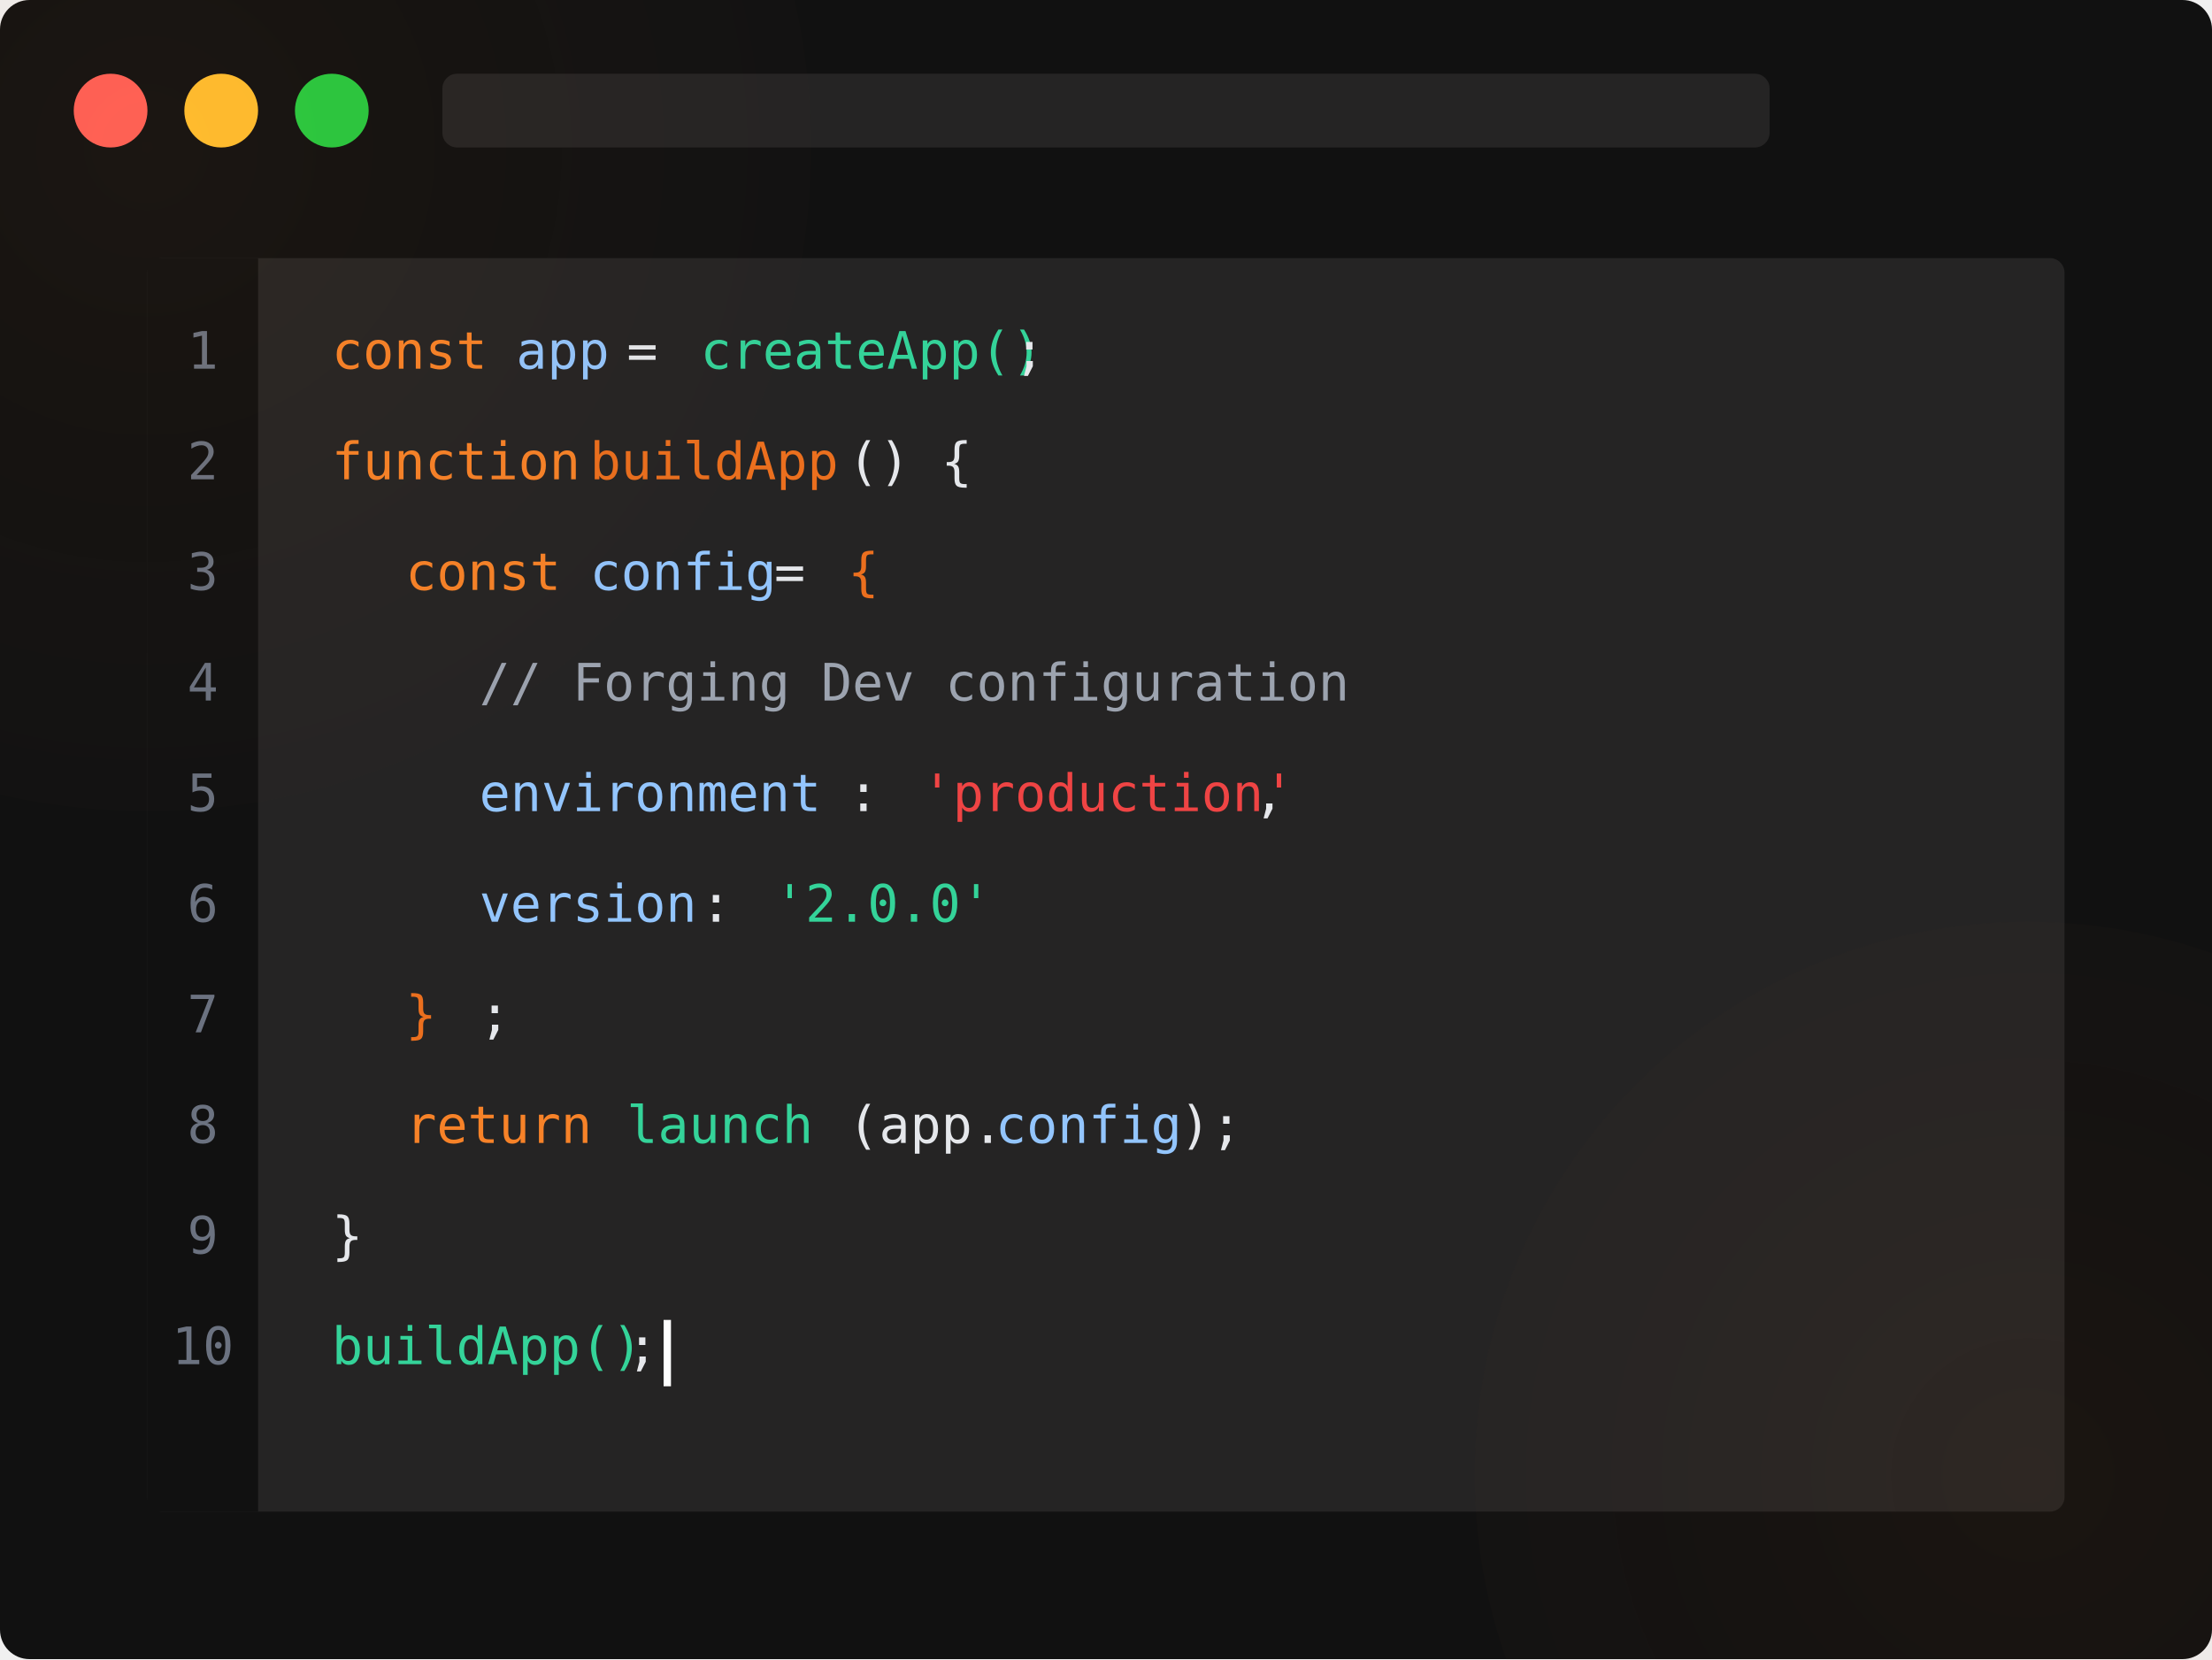
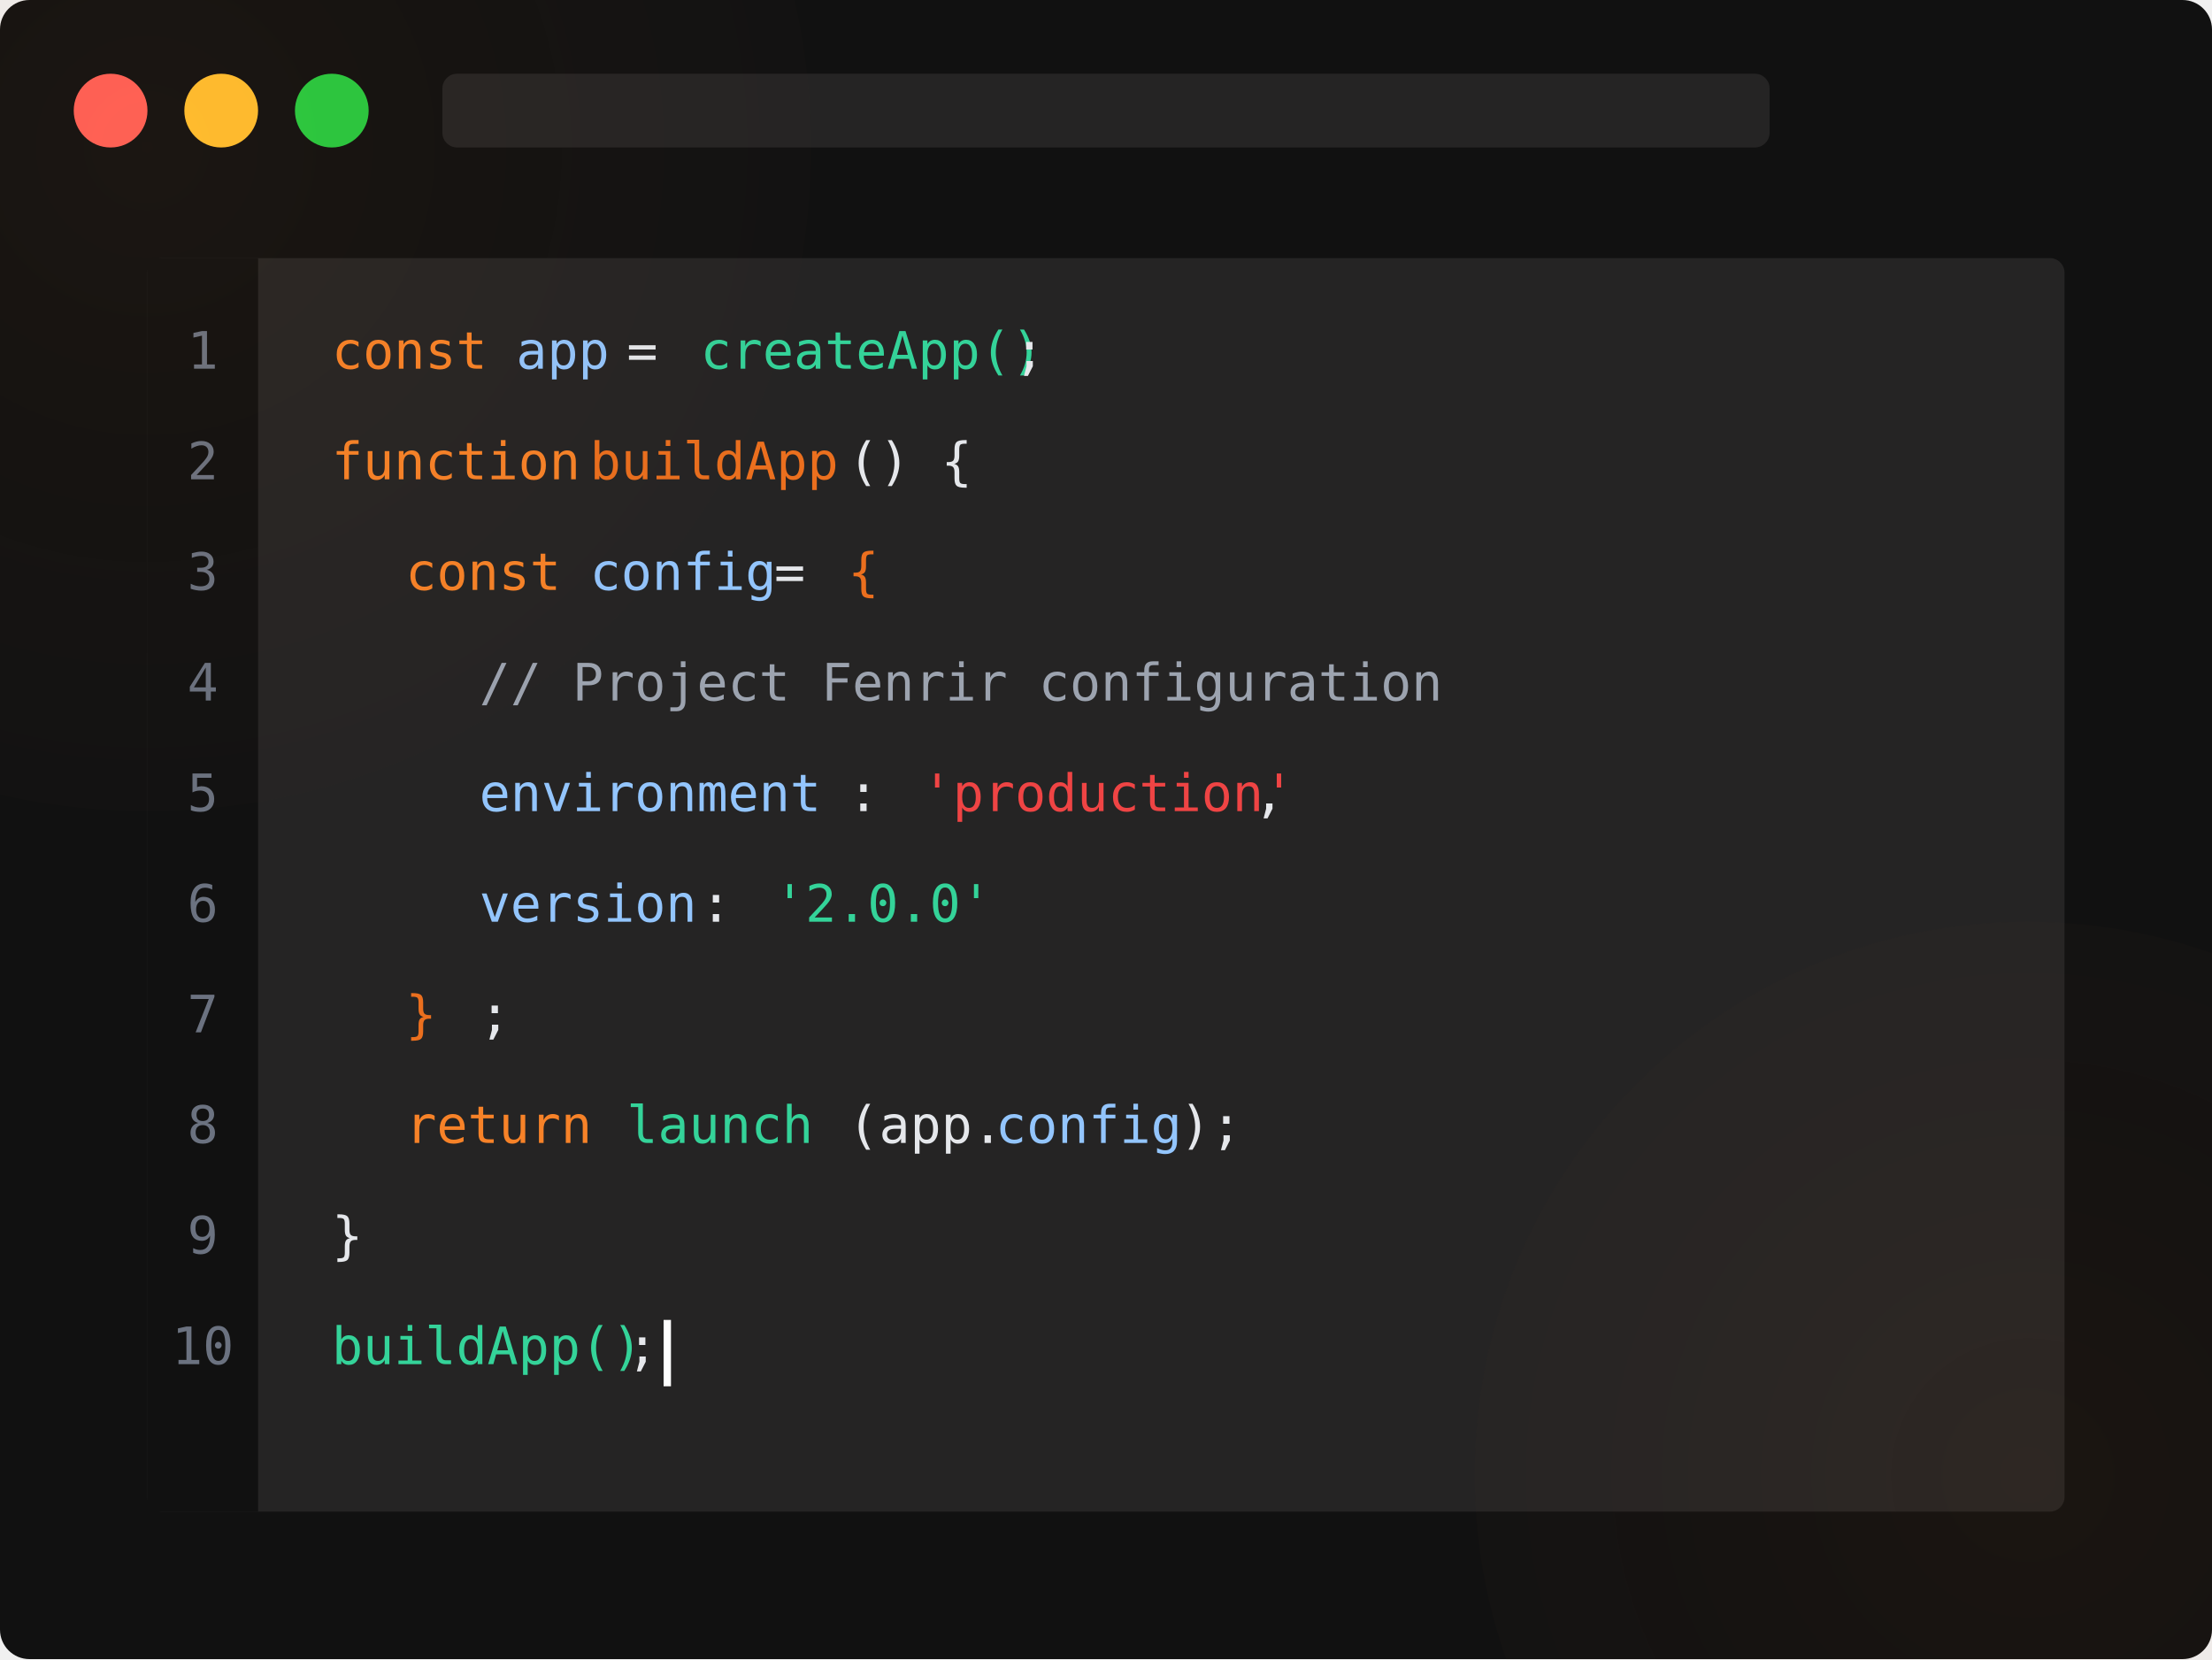
<svg xmlns="http://www.w3.org/2000/svg" width="600" height="450" viewBox="0 0 600 450" fill="none">
  <rect width="600" height="450" rx="8" fill="#111" />
  <circle cx="30" cy="30" r="10" fill="#FF5F56" />
  <circle cx="60" cy="30" r="10" fill="#FFBD2E" />
  <circle cx="90" cy="30" r="10" fill="#27C93F" />
  <rect x="120" y="20" width="360" height="20" rx="4" fill="#252424" />
  <rect x="40" y="70" width="520" height="340" rx="4" fill="#252424" />
  <rect x="40" y="70" width="30" height="340" fill="#111" />
  <text x="55" y="100" font-family="monospace" font-size="14" fill="#6B7280" text-anchor="middle">1</text>
  <text x="55" y="130" font-family="monospace" font-size="14" fill="#6B7280" text-anchor="middle">2</text>
  <text x="55" y="160" font-family="monospace" font-size="14" fill="#6B7280" text-anchor="middle">3</text>
  <text x="55" y="190" font-family="monospace" font-size="14" fill="#6B7280" text-anchor="middle">4</text>
  <text x="55" y="220" font-family="monospace" font-size="14" fill="#6B7280" text-anchor="middle">5</text>
  <text x="55" y="250" font-family="monospace" font-size="14" fill="#6B7280" text-anchor="middle">6</text>
  <text x="55" y="280" font-family="monospace" font-size="14" fill="#6B7280" text-anchor="middle">7</text>
  <text x="55" y="310" font-family="monospace" font-size="14" fill="#6B7280" text-anchor="middle">8</text>
  <text x="55" y="340" font-family="monospace" font-size="14" fill="#6B7280" text-anchor="middle">9</text>
  <text x="55" y="370" font-family="monospace" font-size="14" fill="#6B7280" text-anchor="middle">10</text>
  <text x="90" y="100" font-family="monospace" font-size="14" fill="#f78228" text-anchor="start">const</text>
  <text x="140" y="100" font-family="monospace" font-size="14" fill="#93C5FD" text-anchor="start">app</text>
  <text x="170" y="100" font-family="monospace" font-size="14" fill="#E5E7EB" text-anchor="start">=</text>
  <text x="190" y="100" font-family="monospace" font-size="14" fill="#34D399" text-anchor="start">createApp()</text>
  <text x="275" y="100" font-family="monospace" font-size="14" fill="#E5E7EB" text-anchor="start">;</text>
  <text x="90" y="130" font-family="monospace" font-size="14" fill="#f78228" text-anchor="start">function</text>
  <text x="160" y="130" font-family="monospace" font-size="14" fill="#eb6f1e" text-anchor="start">buildApp</text>
  <text x="230" y="130" font-family="monospace" font-size="14" fill="#E5E7EB" text-anchor="start">() {</text>
  <text x="110" y="160" font-family="monospace" font-size="14" fill="#f78228" text-anchor="start">const</text>
  <text x="160" y="160" font-family="monospace" font-size="14" fill="#93C5FD" text-anchor="start">config</text>
  <text x="210" y="160" font-family="monospace" font-size="14" fill="#E5E7EB" text-anchor="start">=</text>
  <text x="230" y="160" font-family="monospace" font-size="14" fill="#eb6f1e" text-anchor="start">{</text>
-   <text x="130" y="190" font-family="monospace" font-size="14" fill="#9CA3AF" text-anchor="start">// Forging Dev configuration</text>
+   <text x="130" y="190" font-family="monospace" font-size="14" fill="#9CA3AF" text-anchor="start">// Project Fenrir configuration</text>
  <text x="130" y="220" font-family="monospace" font-size="14" fill="#93C5FD" text-anchor="start">environment</text>
  <text x="230" y="220" font-family="monospace" font-size="14" fill="#E5E7EB" text-anchor="start">:</text>
  <text x="250" y="220" font-family="monospace" font-size="14" fill="#EF4444" text-anchor="start">'production'</text>
  <text x="340" y="220" font-family="monospace" font-size="14" fill="#E5E7EB" text-anchor="start">,</text>
  <text x="130" y="250" font-family="monospace" font-size="14" fill="#93C5FD" text-anchor="start">version</text>
  <text x="190" y="250" font-family="monospace" font-size="14" fill="#E5E7EB" text-anchor="start">:</text>
  <text x="210" y="250" font-family="monospace" font-size="14" fill="#34D399" text-anchor="start">'2.0.0'</text>
  <text x="110" y="280" font-family="monospace" font-size="14" fill="#eb6f1e" text-anchor="start">}</text>
  <text x="130" y="280" font-family="monospace" font-size="14" fill="#E5E7EB" text-anchor="start">;</text>
  <text x="110" y="310" font-family="monospace" font-size="14" fill="#f78228" text-anchor="start">return</text>
  <text x="170" y="310" font-family="monospace" font-size="14" fill="#34D399" text-anchor="start">launch</text>
  <text x="230" y="310" font-family="monospace" font-size="14" fill="#E5E7EB" text-anchor="start">(app.</text>
  <text x="270" y="310" font-family="monospace" font-size="14" fill="#93C5FD" text-anchor="start">config</text>
  <text x="320" y="310" font-family="monospace" font-size="14" fill="#E5E7EB" text-anchor="start">);</text>
  <text x="90" y="340" font-family="monospace" font-size="14" fill="#E5E7EB" text-anchor="start">}</text>
  <text x="90" y="370" font-family="monospace" font-size="14" fill="#34D399" text-anchor="start">buildApp()</text>
  <text x="170" y="370" font-family="monospace" font-size="14" fill="#E5E7EB" text-anchor="start">;</text>
  <rect x="180" y="358" width="2" height="18" fill="#FFFFFF">
    <animate attributeName="opacity" values="0;1;0" dur="1.5s" repeatCount="indefinite" />
  </rect>
  <circle cx="40" cy="40" r="180" fill="url(#orangeGradient)" opacity="0.05" />
  <circle cx="550" cy="400" r="150" fill="url(#orangeGradient2)" opacity="0.05" />
  <defs>
    <radialGradient id="orangeGradient" cx="0" cy="0" r="1" gradientUnits="userSpaceOnUse" gradientTransform="translate(40 40) rotate(45) scale(300)">
      <stop stop-color="#f78228" />
      <stop offset="1" stop-color="#111" stop-opacity="0" />
    </radialGradient>
    <radialGradient id="orangeGradient2" cx="0" cy="0" r="1" gradientUnits="userSpaceOnUse" gradientTransform="translate(550 400) rotate(45) scale(300)">
      <stop stop-color="#eb6f1e" />
      <stop offset="1" stop-color="#111" stop-opacity="0" />
    </radialGradient>
  </defs>
</svg>
